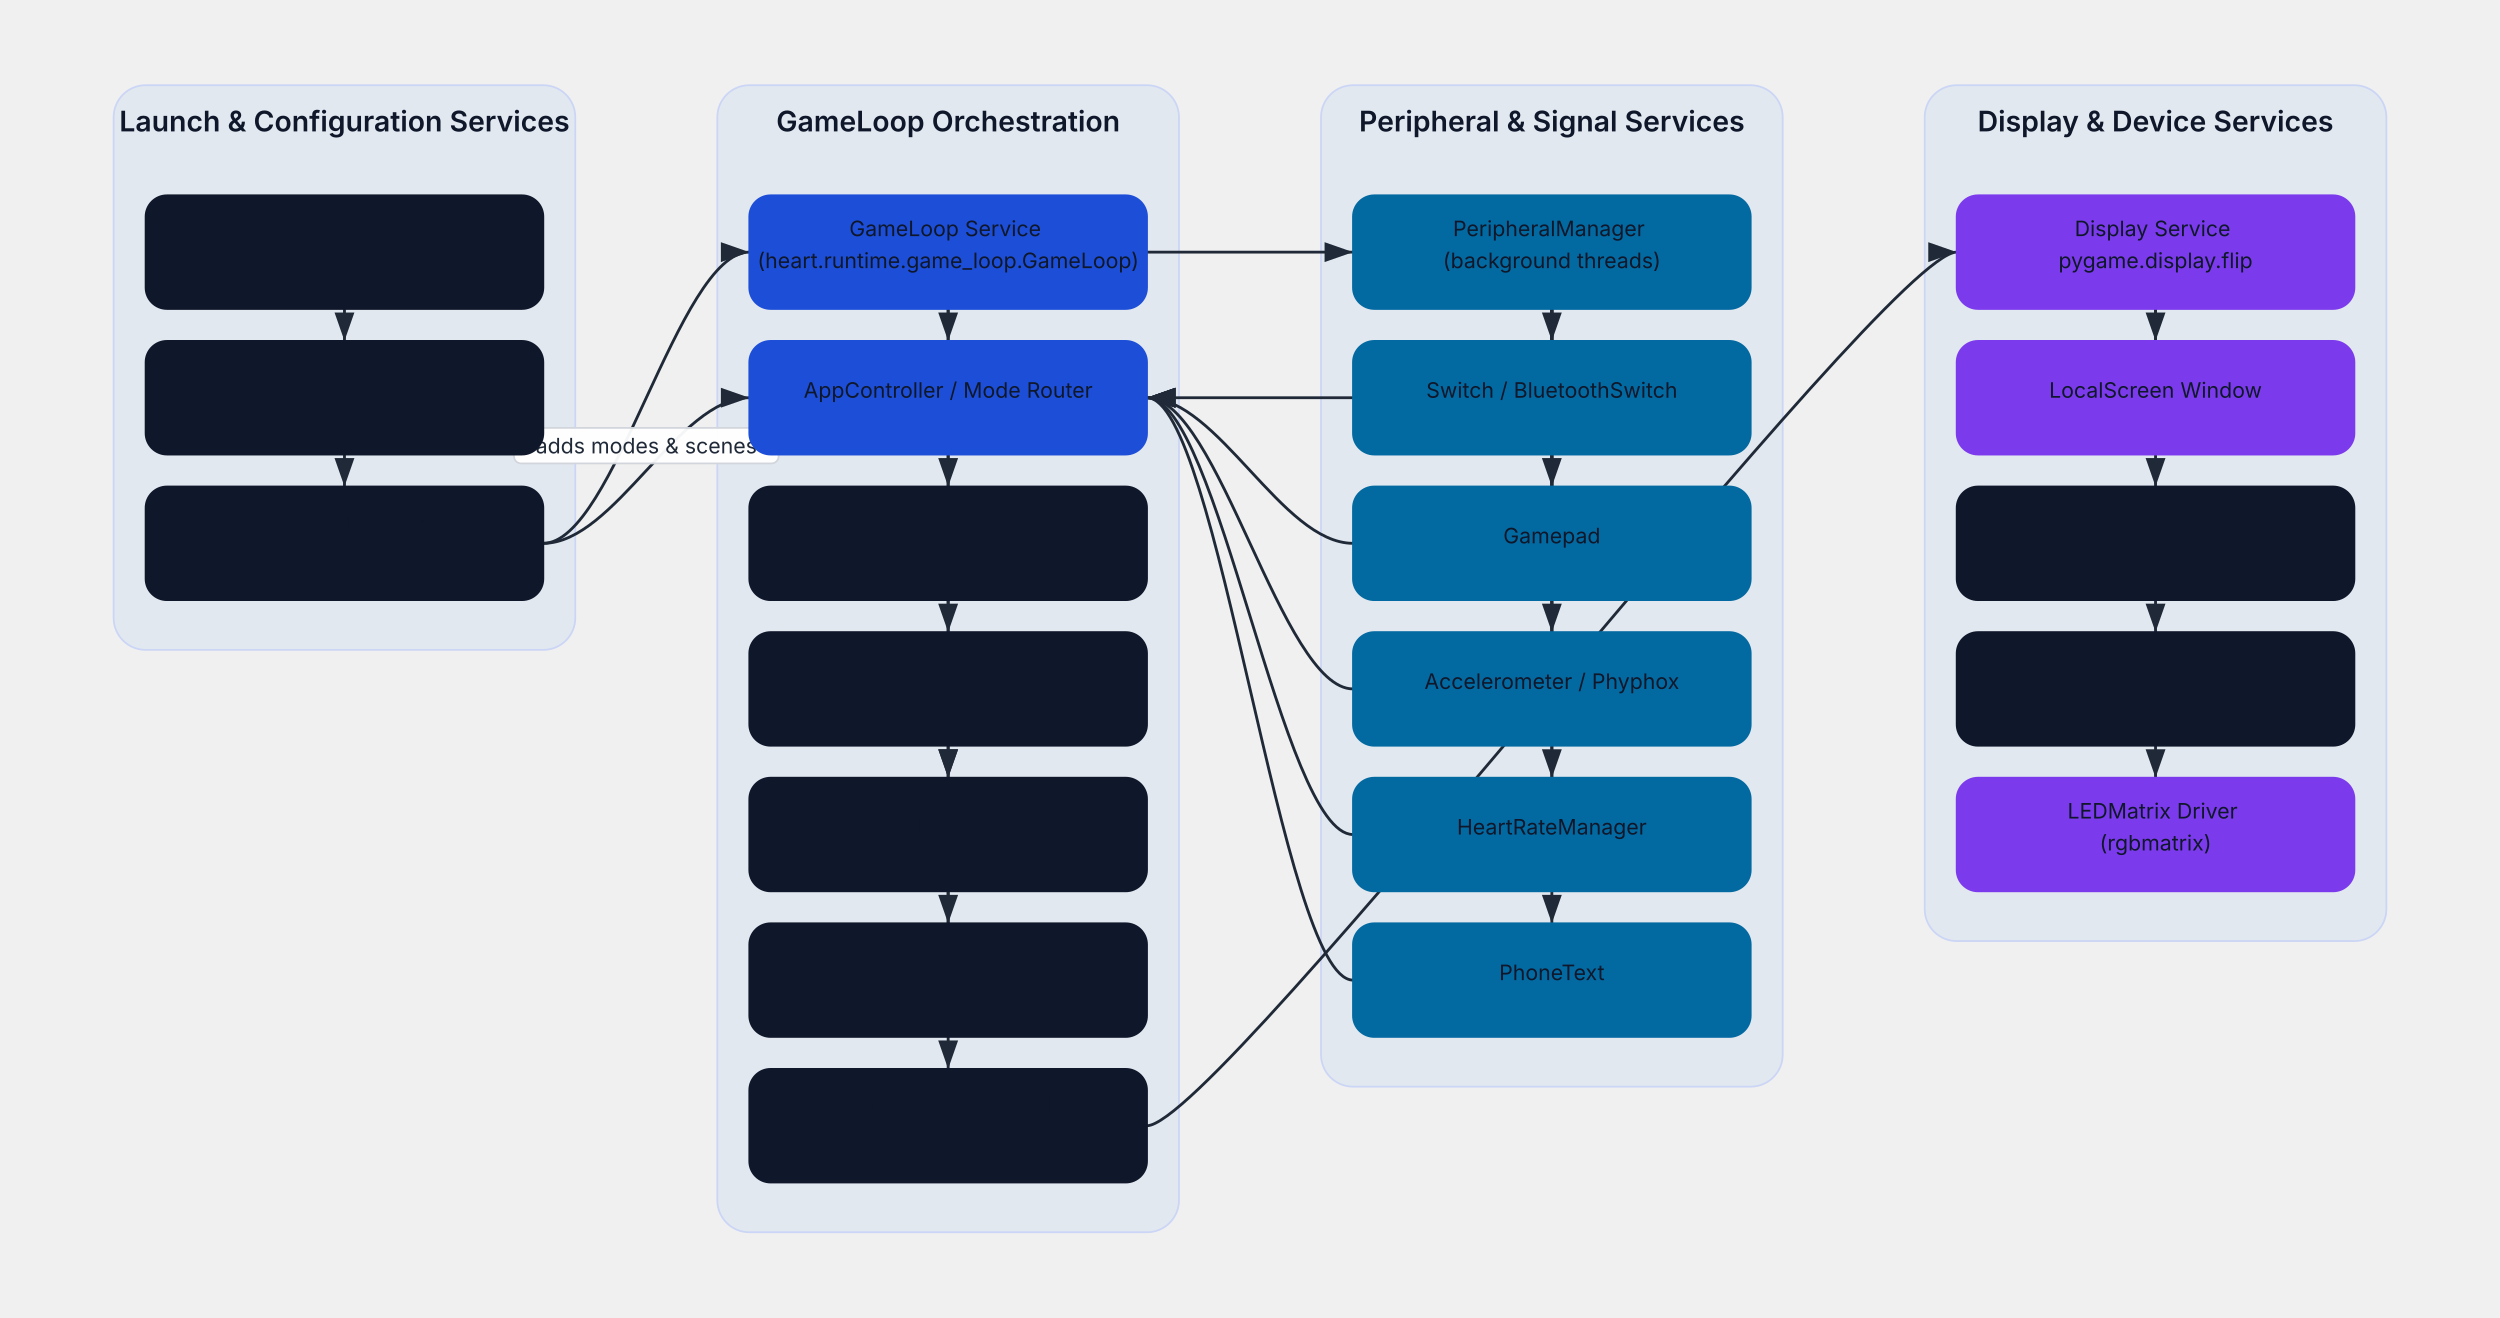
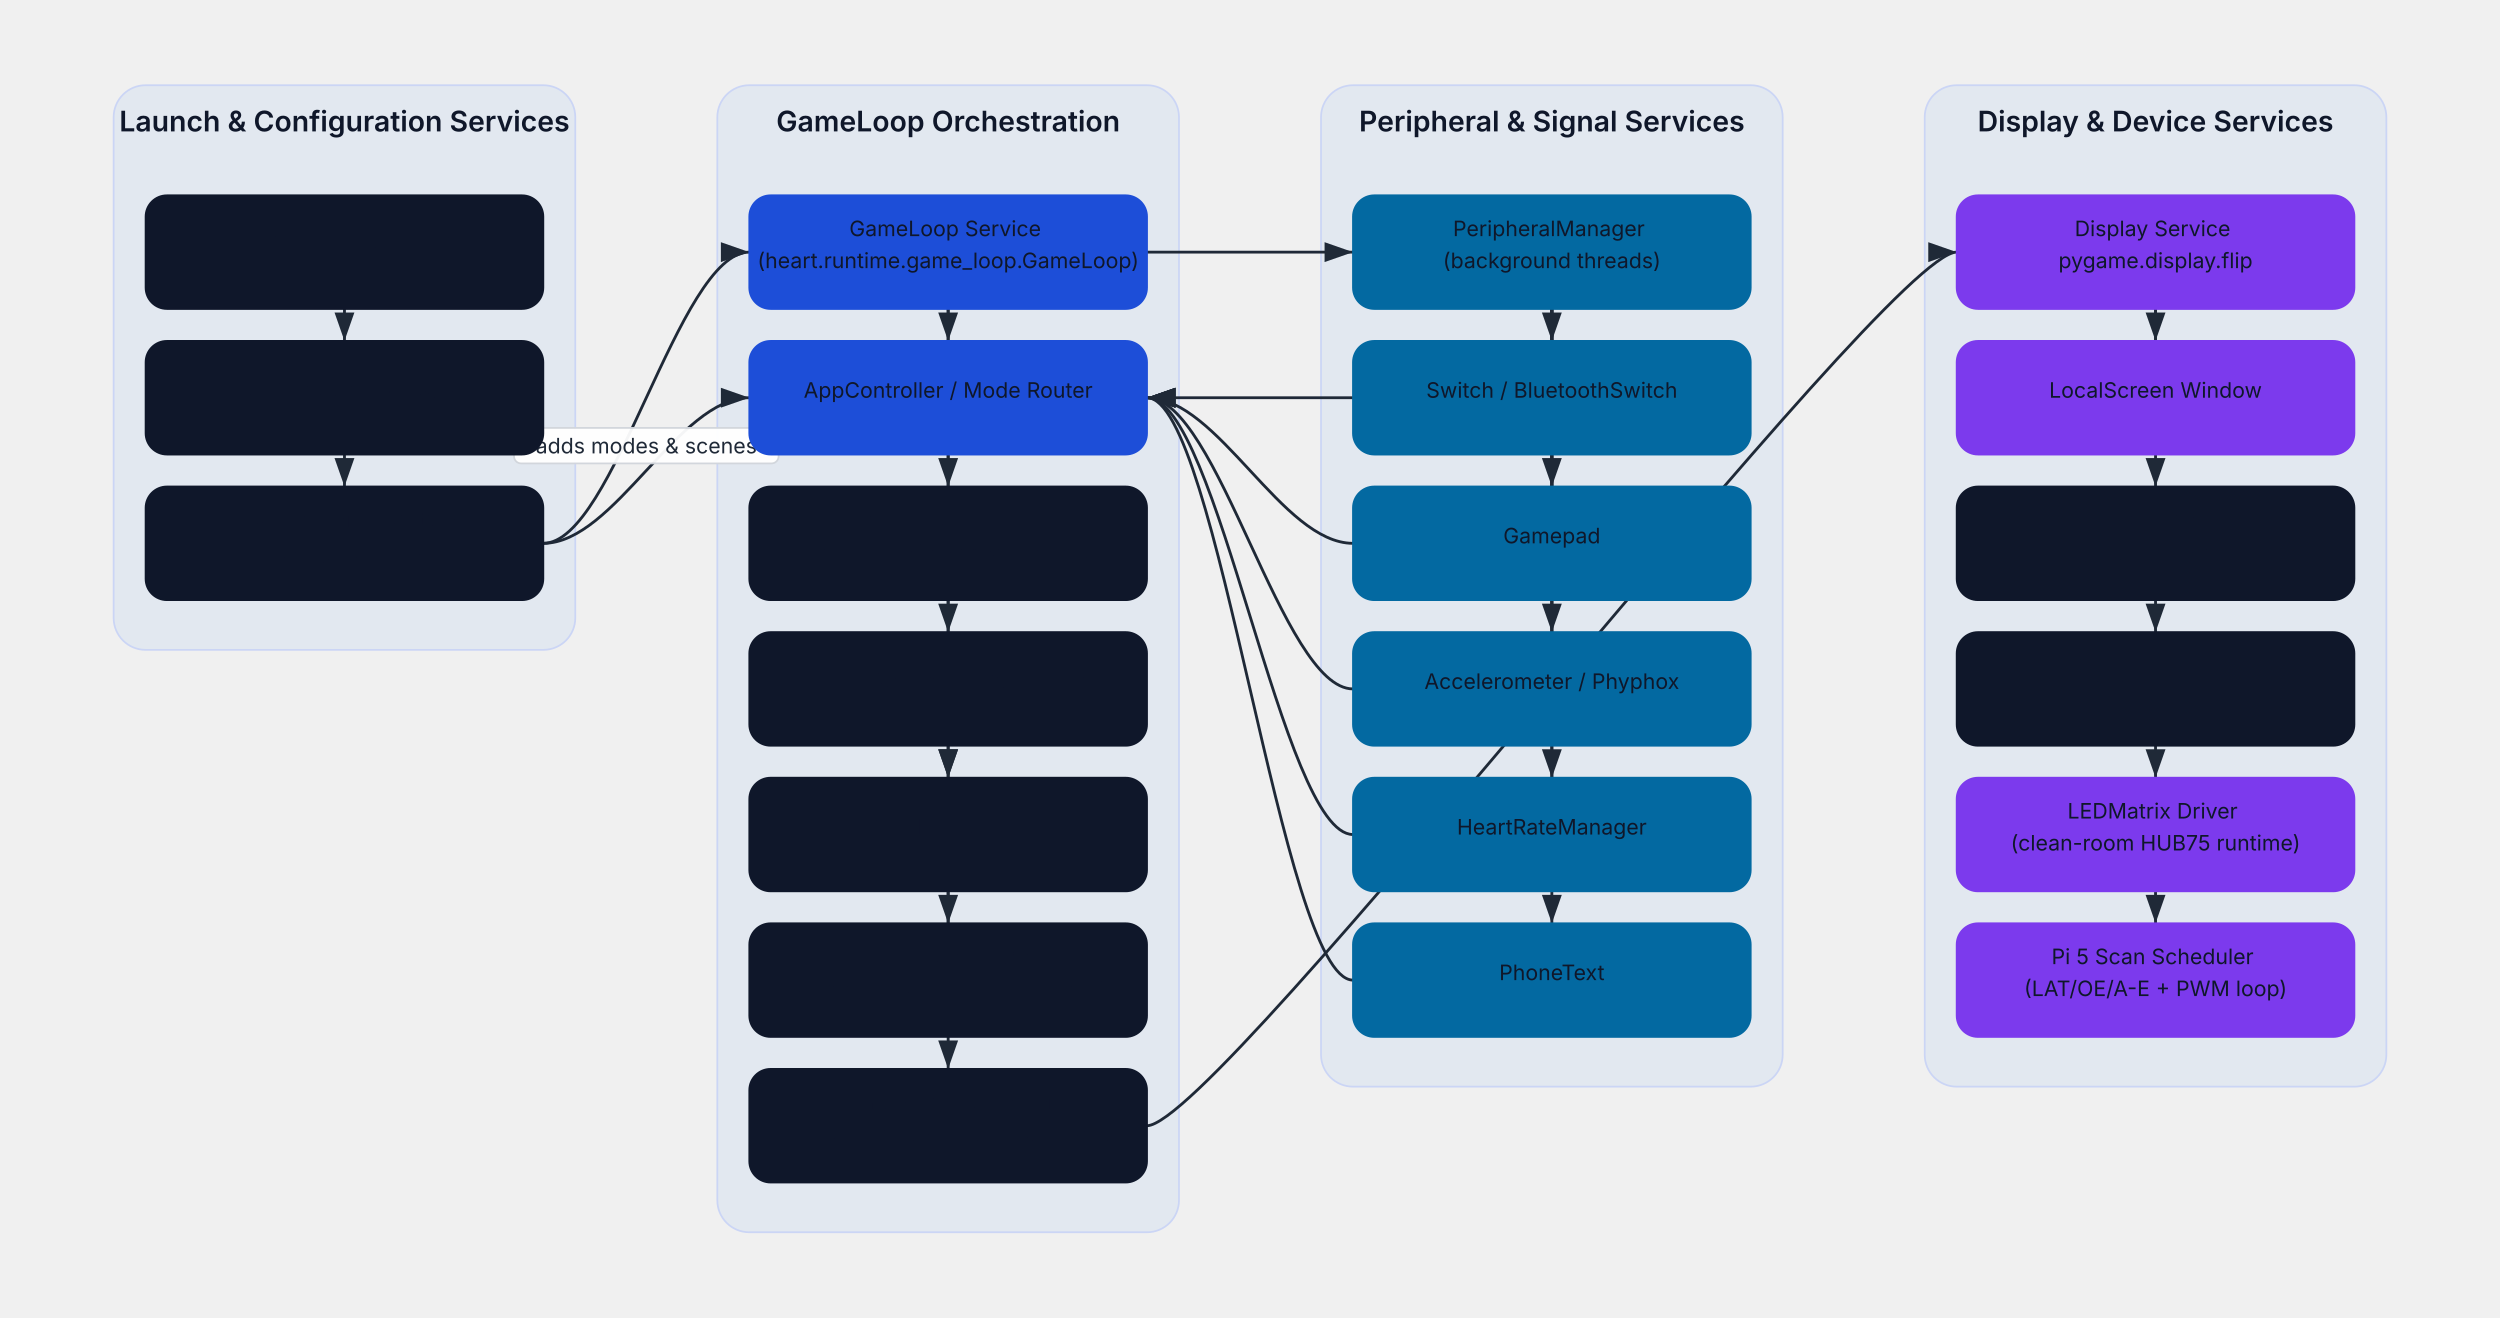
<svg xmlns="http://www.w3.org/2000/svg" width="1408" height="742" viewBox="0 0 1408 742">
  <defs>
    <style>text { font-family: 'Inter', 'Helvetica Neue', Arial, sans-serif; fill: #0f172a; }
.column-title { font-size: 16px; font-weight: 600; }
.edge-label { font-size: 12px; fill: #1f2937; background: #ffffff; }
</style>
    <marker id="arrowhead" markerWidth="10" markerHeight="7" refX="10" refY="3.5" orient="auto" markerUnits="strokeWidth">
      <path d="M 0 0 L 10 3.5 L 0 7 z" fill="#1f2937" />
    </marker>
  </defs>
  <g>
    <rect x="64.00" y="48.00" width="260.00" height="318.00" rx="18" fill="#e2e8f0" stroke="#cbd5f5" />
    <text x="194.00" y="74.00" text-anchor="middle" class="column-title">Launch &amp; Configuration Services</text>
  </g>
  <g>
    <rect x="404.00" y="48.00" width="260.00" height="646.00" rx="18" fill="#e2e8f0" stroke="#cbd5f5" />
    <text x="534.00" y="74.00" text-anchor="middle" class="column-title">GameLoop Orchestration</text>
  </g>
  <g>
    <rect x="744.00" y="48.00" width="260.00" height="564.00" rx="18" fill="#e2e8f0" stroke="#cbd5f5" />
    <text x="874.00" y="74.00" text-anchor="middle" class="column-title">Peripheral &amp; Signal Services</text>
  </g>
  <g>
-     <rect x="1084.00" y="48.00" width="260.00" height="482.00" rx="18" fill="#e2e8f0" stroke="#cbd5f5" />
+     <rect x="1084.00" y="48.00" width="260.00" height="564.00" rx="18" fill="#e2e8f0" stroke="#cbd5f5" />
    <text x="1214.00" y="74.00" text-anchor="middle" class="column-title">Display &amp; Device Services</text>
  </g>
  <g fill="none" stroke="#1f2937" stroke-width="1.6">
    <path d="M 194.00 174.00 C 194.00 183.00 194.00 183.00 194.00 192.00" marker-end="url(#arrowhead)" />
    <path d="M 194.00 256.00 C 194.00 265.00 194.00 265.00 194.00 274.00" marker-end="url(#arrowhead)" />
    <path d="M 306.00 306.00 C 346.00 306.00 382.00 142.00 422.00 142.00" marker-end="url(#arrowhead)" />
    <path d="M 306.00 306.00 C 346.00 306.00 382.00 224.00 422.00 224.00" marker-end="url(#arrowhead)" />
    <path d="M 534.00 174.00 C 534.00 183.00 534.00 183.00 534.00 192.00" marker-end="url(#arrowhead)" />
    <path d="M 534.00 174.00 C 534.00 306.00 534.00 306.00 534.00 438.00" marker-end="url(#arrowhead)" />
    <path d="M 534.00 256.00 C 534.00 265.00 534.00 265.00 534.00 274.00" marker-end="url(#arrowhead)" />
    <path d="M 534.00 338.00 C 534.00 347.00 534.00 347.00 534.00 356.00" marker-end="url(#arrowhead)" />
    <path d="M 534.00 420.00 C 534.00 429.00 534.00 429.00 534.00 438.00" marker-end="url(#arrowhead)" />
    <path d="M 534.00 502.00 C 534.00 552.00 534.00 552.00 534.00 602.00" marker-end="url(#arrowhead)" />
    <path d="M 534.00 502.00 C 534.00 511.00 534.00 511.00 534.00 520.00" marker-end="url(#arrowhead)" />
    <path d="M 646.00 634.00 C 686.00 634.00 1062.00 142.00 1102.00 142.00" marker-end="url(#arrowhead)" />
    <path d="M 1214.00 174.00 C 1214.00 183.00 1214.00 183.00 1214.00 192.00" marker-end="url(#arrowhead)" />
    <path d="M 1214.00 174.00 C 1214.00 224.00 1214.00 224.00 1214.00 274.00" marker-end="url(#arrowhead)" />
    <path d="M 1214.00 338.00 C 1214.00 347.00 1214.00 347.00 1214.00 356.00" marker-end="url(#arrowhead)" />
    <path d="M 1214.00 420.00 C 1214.00 429.00 1214.00 429.00 1214.00 438.00" marker-end="url(#arrowhead)" />
+     <path d="M 1214.00 502.00 C 1214.00 511.00 1214.00 511.00 1214.00 520.00" marker-end="url(#arrowhead)" />
    <path d="M 646.00 142.00 C 686.00 142.00 722.00 142.00 762.00 142.00" marker-end="url(#arrowhead)" />
    <path d="M 874.00 174.00 C 874.00 183.00 874.00 183.00 874.00 192.00" marker-end="url(#arrowhead)" />
    <path d="M 874.00 174.00 C 874.00 224.00 874.00 224.00 874.00 274.00" marker-end="url(#arrowhead)" />
    <path d="M 874.00 174.00 C 874.00 265.00 874.00 265.00 874.00 356.00" marker-end="url(#arrowhead)" />
    <path d="M 874.00 174.00 C 874.00 306.00 874.00 306.00 874.00 438.00" marker-end="url(#arrowhead)" />
    <path d="M 874.00 174.00 C 874.00 347.00 874.00 347.00 874.00 520.00" marker-end="url(#arrowhead)" />
    <path d="M 762.00 224.00 C 722.00 224.00 686.00 224.00 646.00 224.00" marker-end="url(#arrowhead)" />
    <path d="M 762.00 306.00 C 722.00 306.00 686.00 224.00 646.00 224.00" marker-end="url(#arrowhead)" />
    <path d="M 762.00 388.00 C 722.00 388.00 686.00 224.00 646.00 224.00" marker-end="url(#arrowhead)" />
    <path d="M 762.00 470.00 C 722.00 470.00 686.00 224.00 646.00 224.00" marker-end="url(#arrowhead)" />
    <path d="M 762.00 552.00 C 722.00 552.00 686.00 224.00 646.00 224.00" marker-end="url(#arrowhead)" />
  </g>
  <rect x="289.50" y="241.00" width="149.00" height="20.00" rx="4" fill="#ffffff" stroke="#d1d5db" opacity="0.95" />
  <text x="364.00" y="251.00" text-anchor="middle" dominant-baseline="middle" class="edge-label">adds modes &amp; scenes</text>
  <g>
    <rect x="82.00" y="110.00" width="224.00" height="64.00" rx="12" fill="#0f172a" stroke="#0f172a" />
    <text x="194.00" y="142.00" fill="#f8fafc" text-anchor="middle">
      <tspan x="194.00">CLI (Typer `totem run`)</tspan>
    </text>
    <rect x="82.00" y="192.00" width="224.00" height="64.00" rx="12" fill="#0f172a" stroke="#0f172a" />
    <text x="194.00" y="224.00" fill="#f8fafc" text-anchor="middle">
      <tspan x="194.00">Configuration Registry</tspan>
    </text>
    <rect x="82.00" y="274.00" width="224.00" height="64.00" rx="12" fill="#0f172a" stroke="#0f172a" />
    <text x="194.00" y="297.00" fill="#f8fafc" text-anchor="middle">
      <tspan x="194.00">Program Configuration</tspan>
      <tspan x="194.00" dy="18">`configure(loop)`</tspan>
    </text>
    <rect x="422.00" y="110.00" width="224.00" height="64.00" rx="12" fill="#1d4ed8" stroke="#1d4ed8" />
    <text x="534.00" y="133.00" fill="#f8fafc" text-anchor="middle">
      <tspan x="534.00">GameLoop Service</tspan>
      <tspan x="534.00" dy="18">(heart.runtime.game_loop.GameLoop)</tspan>
    </text>
    <rect x="422.00" y="192.00" width="224.00" height="64.00" rx="12" fill="#1d4ed8" stroke="#1d4ed8" />
    <text x="534.00" y="224.00" fill="#f8fafc" text-anchor="middle">
      <tspan x="534.00">AppController / Mode Router</tspan>
    </text>
    <rect x="422.00" y="274.00" width="224.00" height="64.00" rx="12" fill="#0f172a" stroke="#0f172a" />
    <text x="534.00" y="297.00" fill="#f8fafc" text-anchor="middle">
      <tspan x="534.00">Native Scene Bridge</tspan>
      <tspan x="534.00" dy="18">(optional PyO3 scene manager)</tspan>
    </text>
    <rect x="422.00" y="356.00" width="224.00" height="64.00" rx="12" fill="#0f172a" stroke="#0f172a" />
    <text x="534.00" y="388.00" fill="#f8fafc" text-anchor="middle">
      <tspan x="534.00">Mode Services &amp; Renderers</tspan>
    </text>
    <rect x="422.00" y="438.00" width="224.00" height="64.00" rx="12" fill="#0f172a" stroke="#0f172a" />
    <text x="534.00" y="470.00" fill="#f8fafc" text-anchor="middle">
      <tspan x="534.00">Render Pipeline</tspan>
    </text>
    <rect x="422.00" y="520.00" width="224.00" height="64.00" rx="12" fill="#0f172a" stroke="#0f172a" />
    <text x="534.00" y="543.00" fill="#f8fafc" text-anchor="middle">
      <tspan x="534.00">Surface Provider</tspan>
      <tspan x="534.00" dy="18">(display mode + surface cache)</tspan>
    </text>
    <rect x="422.00" y="602.00" width="224.00" height="64.00" rx="12" fill="#0f172a" stroke="#0f172a" />
    <text x="534.00" y="625.00" fill="#f8fafc" text-anchor="middle">
      <tspan x="534.00">Composition Manager</tspan>
      <tspan x="534.00" dy="18">(merge strategy + parallel loops)</tspan>
    </text>
    <rect x="762.00" y="110.00" width="224.00" height="64.00" rx="12" fill="#0369a1" stroke="#0369a1" />
    <text x="874.00" y="133.00" fill="#f8fafc" text-anchor="middle">
      <tspan x="874.00">PeripheralManager</tspan>
      <tspan x="874.00" dy="18">(background threads)</tspan>
    </text>
    <rect x="762.00" y="192.00" width="224.00" height="64.00" rx="12" fill="#0369a1" stroke="#0369a1" />
    <text x="874.00" y="224.00" fill="#f8fafc" text-anchor="middle">
      <tspan x="874.00">Switch / BluetoothSwitch</tspan>
    </text>
    <rect x="762.00" y="274.00" width="224.00" height="64.00" rx="12" fill="#0369a1" stroke="#0369a1" />
    <text x="874.00" y="306.00" fill="#f8fafc" text-anchor="middle">
      <tspan x="874.00">Gamepad</tspan>
    </text>
    <rect x="762.00" y="356.00" width="224.00" height="64.00" rx="12" fill="#0369a1" stroke="#0369a1" />
    <text x="874.00" y="388.00" fill="#f8fafc" text-anchor="middle">
      <tspan x="874.00">Accelerometer / Phyphox</tspan>
    </text>
    <rect x="762.00" y="438.00" width="224.00" height="64.00" rx="12" fill="#0369a1" stroke="#0369a1" />
    <text x="874.00" y="470.00" fill="#f8fafc" text-anchor="middle">
      <tspan x="874.00">HeartRateManager</tspan>
    </text>
    <rect x="762.00" y="520.00" width="224.00" height="64.00" rx="12" fill="#0369a1" stroke="#0369a1" />
    <text x="874.00" y="552.00" fill="#f8fafc" text-anchor="middle">
      <tspan x="874.00">PhoneText</tspan>
    </text>
    <rect x="1102.00" y="110.00" width="224.00" height="64.00" rx="12" fill="#7c3aed" stroke="#7c3aed" />
    <text x="1214.00" y="133.00" fill="#f8fafc" text-anchor="middle">
      <tspan x="1214.00">Display Service</tspan>
      <tspan x="1214.00" dy="18">pygame.display.flip</tspan>
    </text>
    <rect x="1102.00" y="192.00" width="224.00" height="64.00" rx="12" fill="#7c3aed" stroke="#7c3aed" />
    <text x="1214.00" y="224.00" fill="#f8fafc" text-anchor="middle">
      <tspan x="1214.00">LocalScreen Window</tspan>
    </text>
    <rect x="1102.00" y="274.00" width="224.00" height="64.00" rx="12" fill="#0f172a" stroke="#0f172a" />
    <text x="1214.00" y="297.00" fill="#f8fafc" text-anchor="middle">
      <tspan x="1214.00">Frame Capture</tspan>
      <tspan x="1214.00" dy="18">(share surface)</tspan>
    </text>
    <rect x="1102.00" y="356.00" width="224.00" height="64.00" rx="12" fill="#0f172a" stroke="#0f172a" />
    <text x="1214.00" y="388.00" fill="#f8fafc" text-anchor="middle">
      <tspan x="1214.00">Device Bridge</tspan>
    </text>
    <rect x="1102.00" y="438.00" width="224.00" height="64.00" rx="12" fill="#7c3aed" stroke="#7c3aed" />
    <text x="1214.00" y="461.00" fill="#f8fafc" text-anchor="middle">
      <tspan x="1214.00">LEDMatrix Driver</tspan>
-       <tspan x="1214.00" dy="18">(rgbmatrix)</tspan>
+       <tspan x="1214.00" dy="18">(clean-room HUB75 runtime)</tspan>
+     </text>
+     <rect x="1102.00" y="520.00" width="224.00" height="64.00" rx="12" fill="#7c3aed" stroke="#7c3aed" />
+     <text x="1214.00" y="543.00" fill="#f8fafc" text-anchor="middle">
+       <tspan x="1214.00">Pi 5 Scan Scheduler</tspan>
+       <tspan x="1214.00" dy="18">(LAT/OE/A-E + PWM loop)</tspan>
    </text>
  </g>
</svg>
